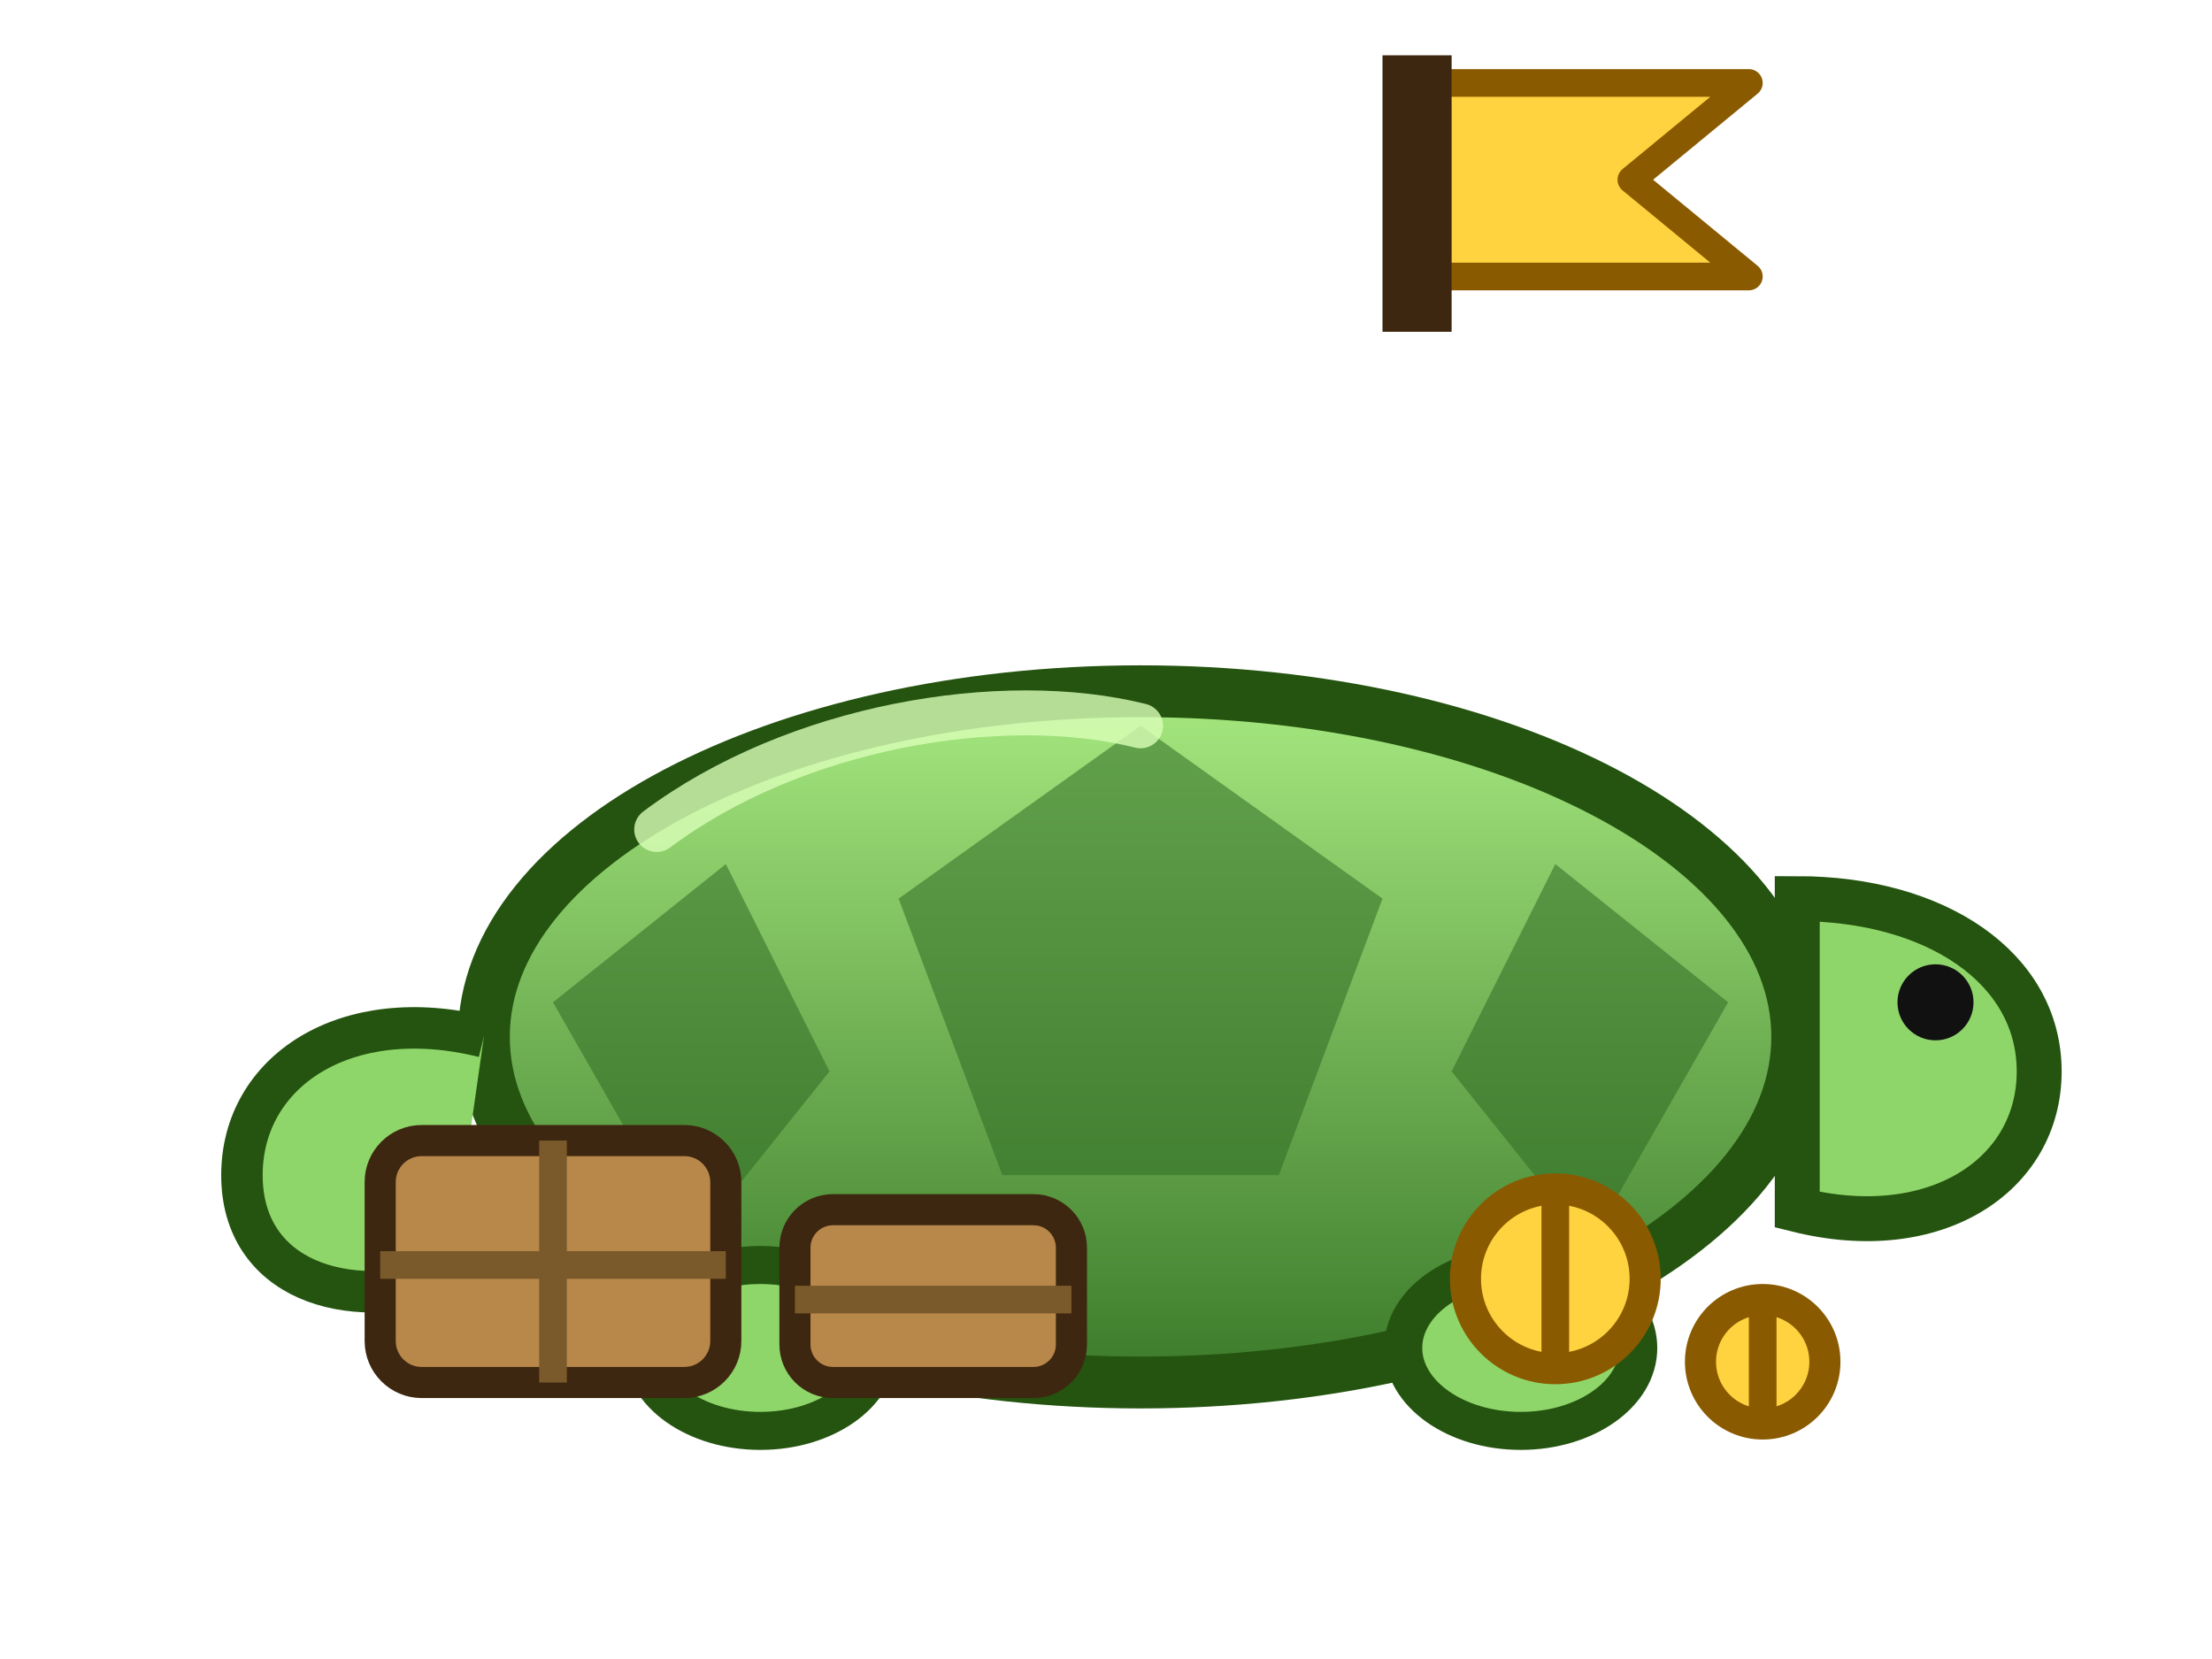
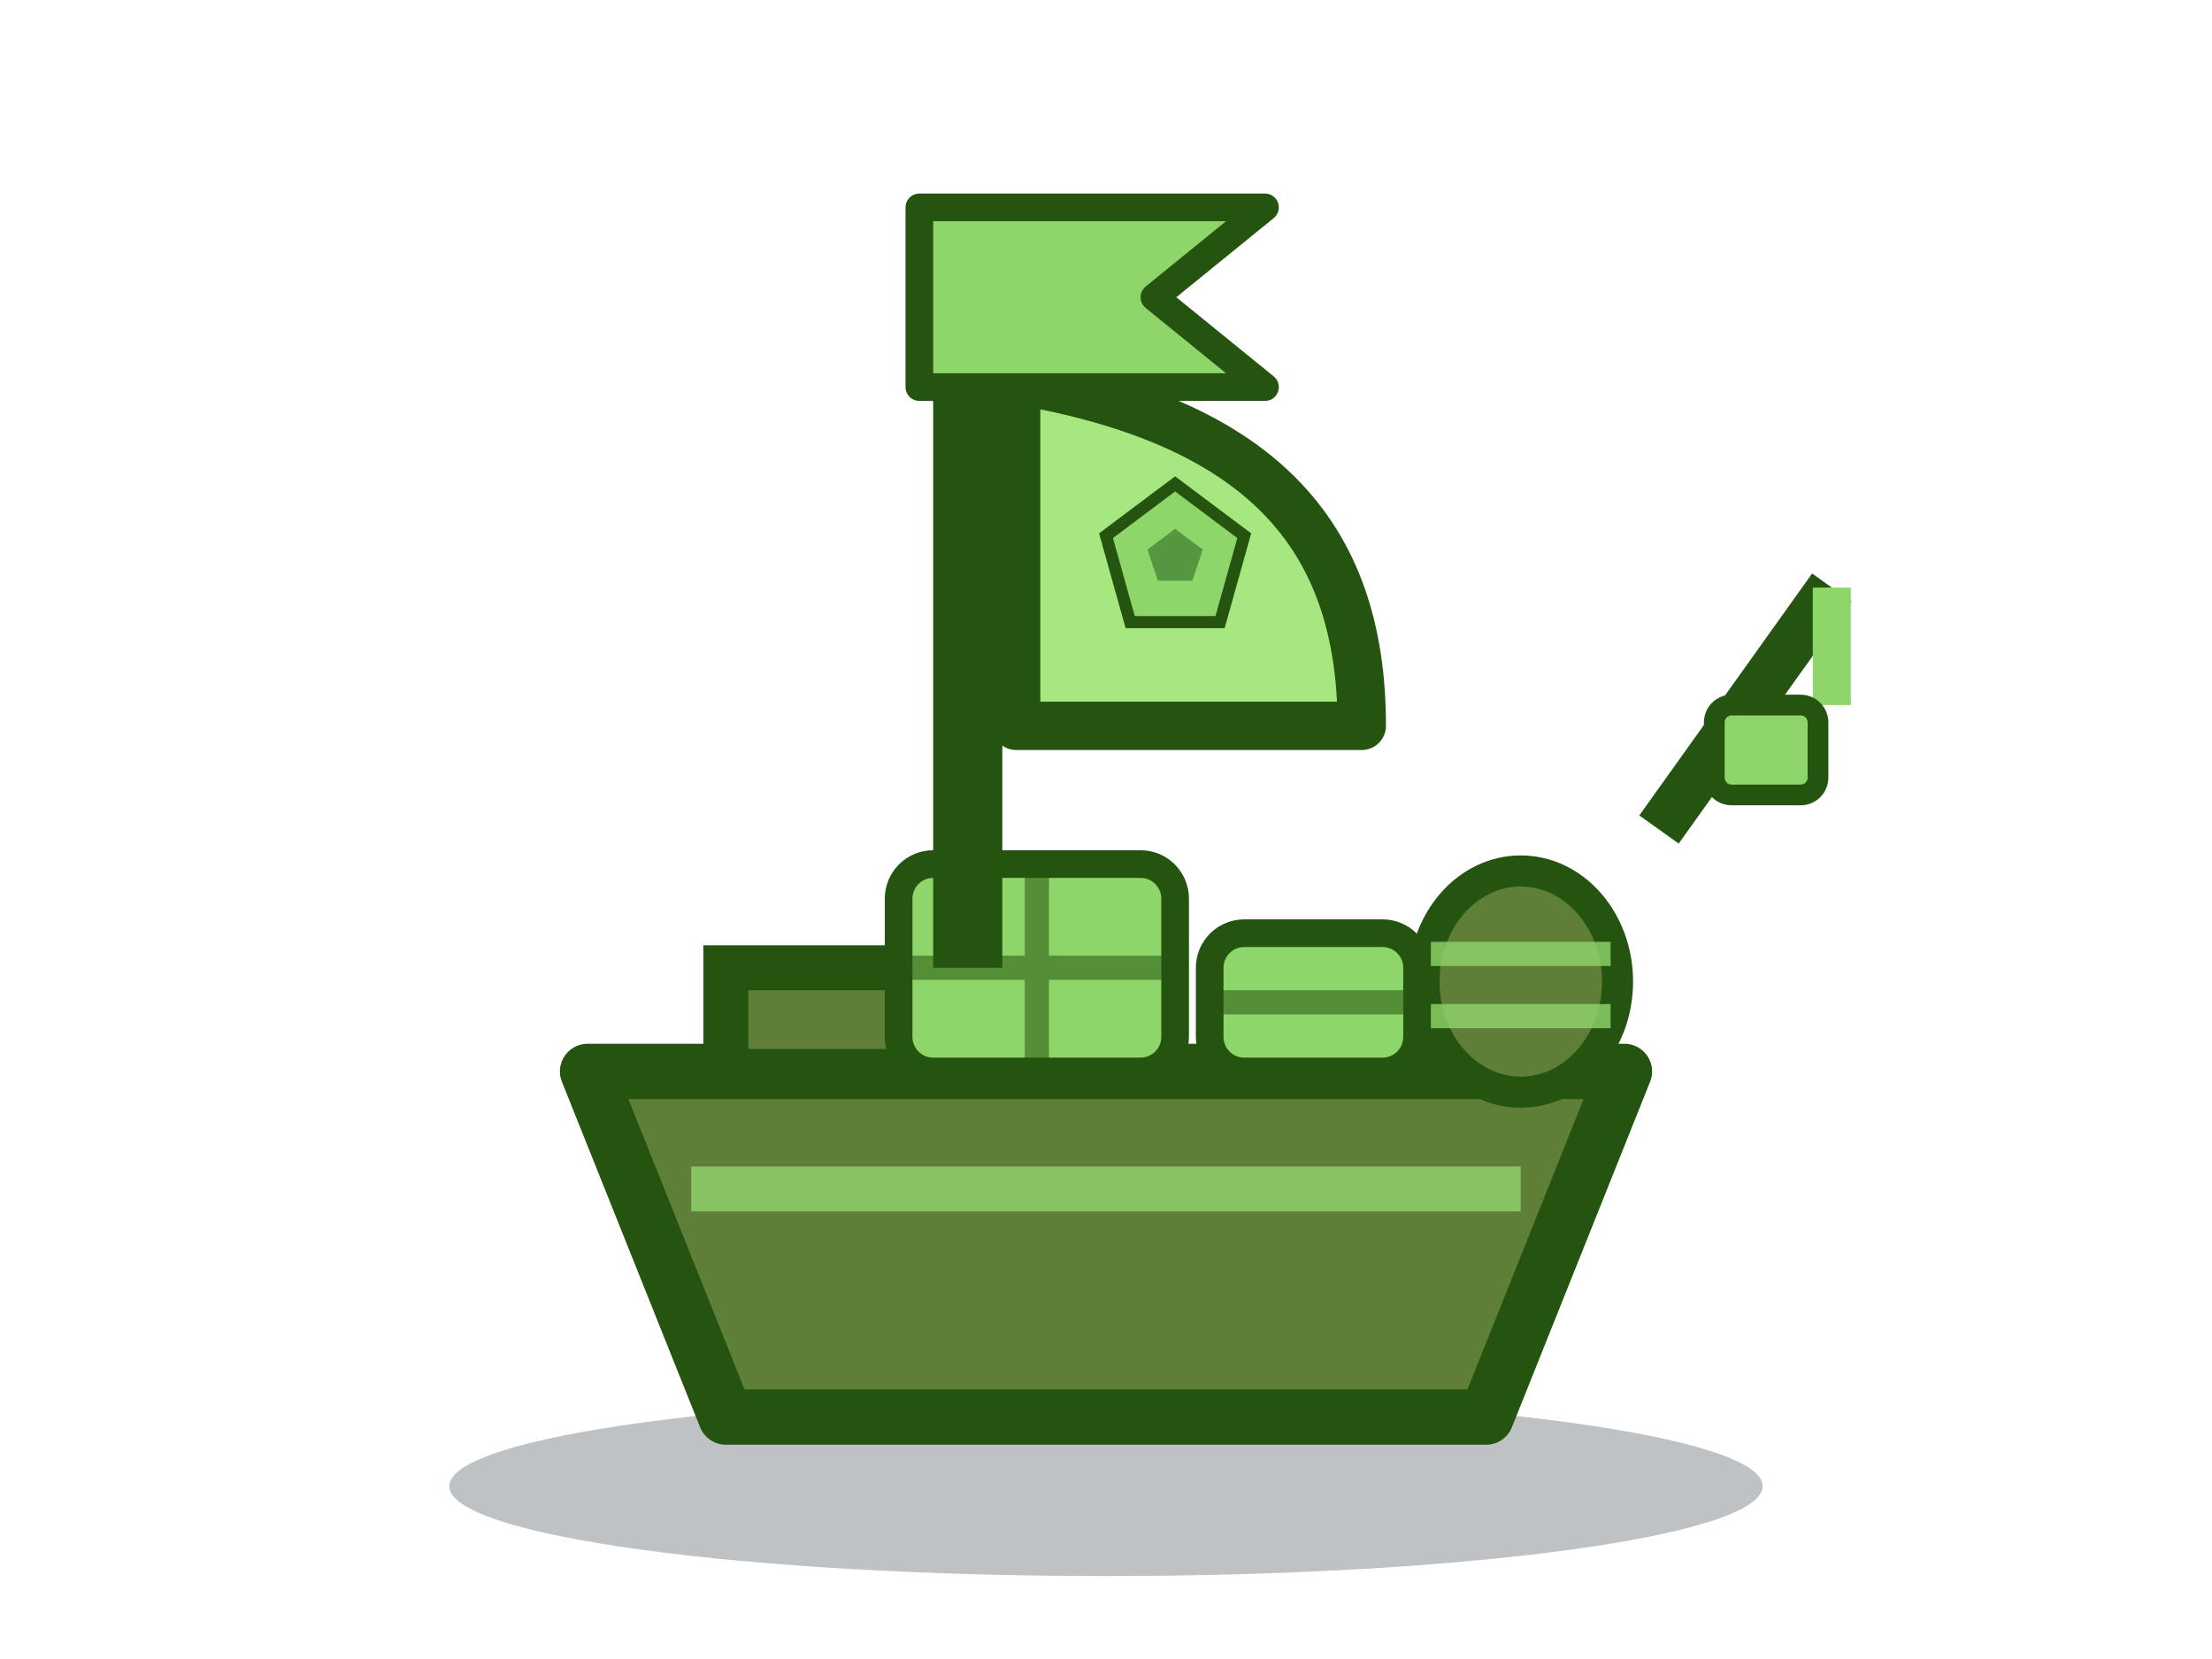
<svg xmlns="http://www.w3.org/2000/svg" viewBox="0 0 64 48" width="256" height="192">
-   <defs>
-     <linearGradient id="s" x1="0" y1="0" x2="0" y2="1">
-       <stop offset="0" stop-color="#a6e87f" />
-       <stop offset="1" stop-color="#3b7a2a" />
-     </linearGradient>
-   </defs>
-   <ellipse cx="33" cy="30" rx="19" ry="10" fill="url(#s)" stroke="#24540f" stroke-width="1.5" />
-   <g fill="#2f6b24" opacity=".55">
-     <path d="M33 21l7 5-3 8h-8l-3-8z" />
-     <path d="M16 29l5-4 3 6-4 5z" />
-     <path d="M50 29l-5-4-3 6 4 5z" />
+   <ellipse cx="32" cy="43" rx="19" ry="2.6" fill="#04121c" opacity=".26" />
+   <path d="M17 31h30l-4 10H21z" fill="#5f7f38" stroke="#24540f" stroke-width="1.6" stroke-linejoin="round" />
+   <path d="M20 34.4h24" stroke="#8fd66a" stroke-width="1.3" opacity=".8" />
+   <path d="M21 31v-3h8v3z" fill="#5f7f38" stroke="#24540f" stroke-width="1.3" />
+   <g fill="#8fd66a" stroke="#24540f" stroke-width=".8">
+     <rect x="26" y="25" width="8" height="6" rx="1" />
+     <rect x="35" y="27" width="6" height="4" rx="1" />
  </g>
-   <path d="M52 26c4 0 7 2 7 5s-3 5-7 4z" fill="#8fd66a" stroke="#24540f" stroke-width="1.3" />
-   <circle cx="56" cy="29" r="1.1" fill="#111" />
-   <path d="M14 30c-4-1-7 1-7 4s3 4 6 3" fill="#8fd66a" stroke="#24540f" stroke-width="1.2" />
-   <g fill="#8fd66a" stroke="#24540f" stroke-width="1.1">
-     <ellipse cx="22" cy="39" rx="3.4" ry="2.4" />
-     <ellipse cx="44" cy="39" rx="3.4" ry="2.4" />
+   <path d="M26 28h8M30 25v6M35 29h6" stroke="#24540f" stroke-width=".7" opacity=".55" fill="none" />
+   <ellipse cx="44" cy="28.4" rx="2.8" ry="3.2" fill="#5f7f38" stroke="#24540f" stroke-width=".9" />
+   <path d="M41.4 27.6h5.2M41.4 29.4h5.2" stroke="#8fd66a" stroke-width=".7" opacity=".8" />
+   <rect x="27" y="9" width="2" height="19" fill="#24540f" />
+   <path d="M29.4 11c7 1.2 10 4.4 10 10h-10z" fill="#a6e87f" stroke="#24540f" stroke-width="1.4" stroke-linejoin="round" />
+   <g transform="translate(31 13) scale(.5)">
+     <path d="M6 2l4 3-1.4 5H3.4L2 5z" fill="#8fd66a" stroke="#24540f" stroke-width=".7" />
+     <path d="M6 4.6l1.6 1.2-.6 1.8H5l-.6-1.8z" fill="#2f6b24" opacity=".6" />
  </g>
-   <path d="M19 24c4-3 10-4 14-3" stroke="#d9ffb8" stroke-width="1.3" fill="none" stroke-linecap="round" opacity=".8" />
-   <g stroke="#3d2710" stroke-width=".9" stroke-linejoin="round">
-     <g fill="#b8874a">
-       <rect x="11" y="33" width="10" height="7" rx="1.2" />
-       <rect x="23" y="35" width="8" height="5" rx="1.1" />
-     </g>
-     <g fill="none" stroke="#7a5a2a" stroke-width=".8">
-       <path d="M11 36.6h10M16 33v7M23 37.6h8" />
-     </g>
-     <g fill="#ffd23f" stroke="#8a5a00">
-       <circle cx="45" cy="37" r="2.6" />
-       <circle cx="51" cy="39.4" r="1.8" />
-     </g>
-     <path d="M45 34.4v5.2M51 37.6v3.6" stroke="#8a5a00" stroke-width=".8" fill="none" />
-     <path d="M40.6 2.4h10l-3.4 2.8 3.4 2.8h-10z" fill="#ffd23f" stroke="#8a5a00" stroke-width=".8" />
-     <path d="M40 1.6h2v8h-2z" fill="#3d2710" stroke="none" />
-   </g>
+   <path d="M48 24l5-7" stroke="#24540f" stroke-width="1.4" />
+   <path d="M53 17v3.4" stroke="#8fd66a" stroke-width="1.1" />
+   <rect x="49.6" y="20.4" width="3" height="2.6" rx=".5" fill="#8fd66a" stroke="#24540f" stroke-width=".6" />
+   <path d="M26.6 6h10l-3.2 2.6 3.2 2.6h-10z" fill="#8fd66a" stroke="#24540f" stroke-width=".8" stroke-linejoin="round" />
</svg>
